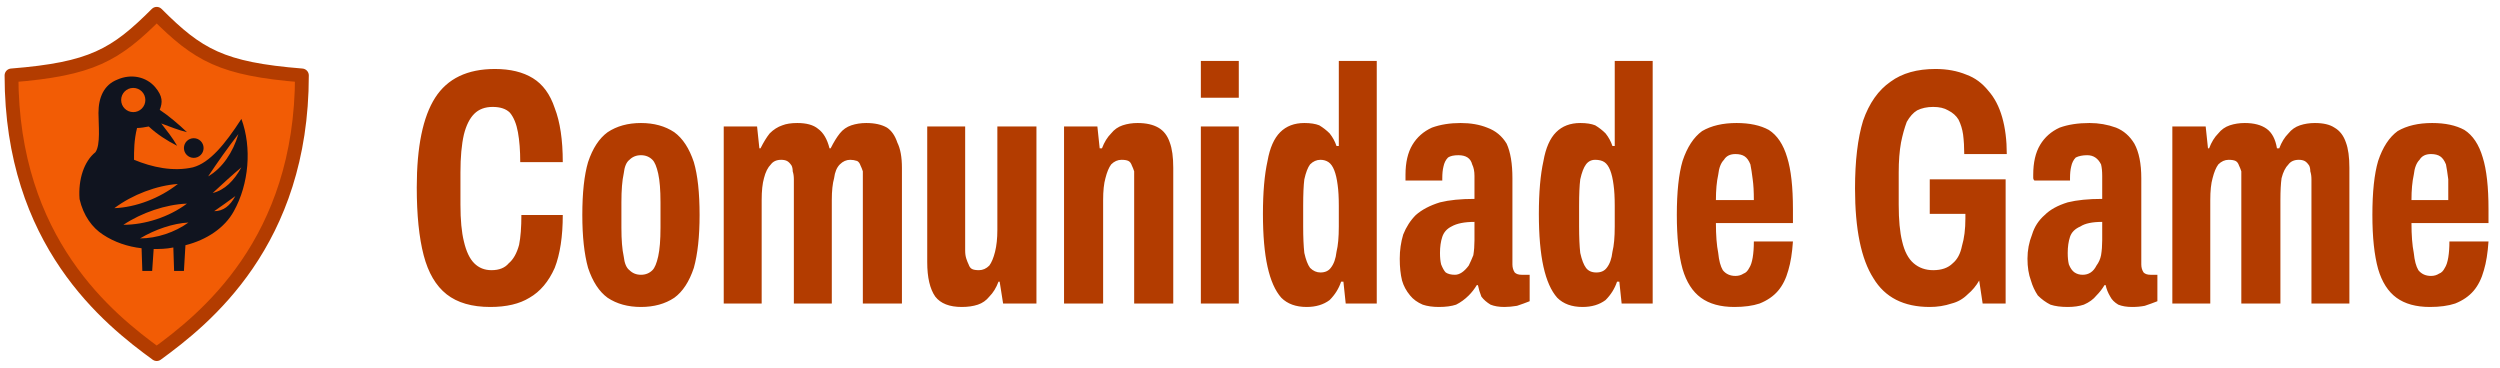
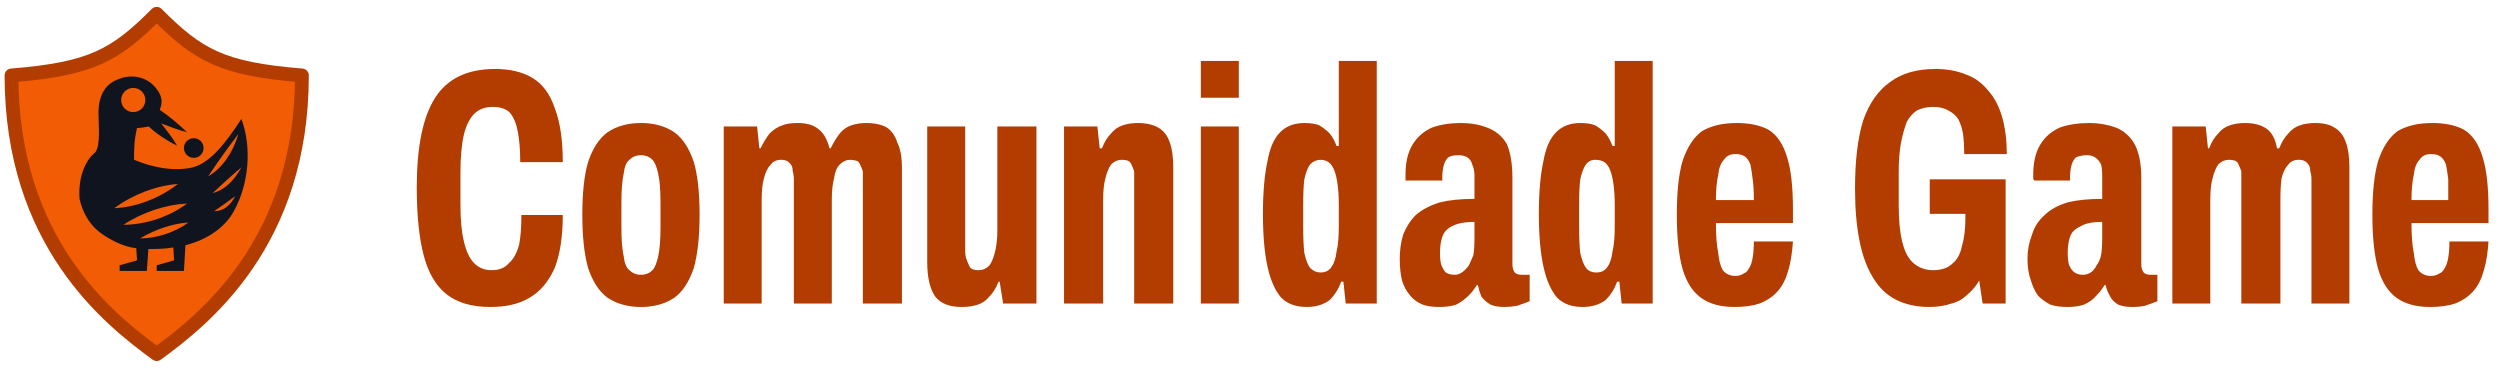
<svg xmlns="http://www.w3.org/2000/svg" viewBox="0 0 217.45 32" role="img" aria-label="Comunidade Game">
  <path d="M13.63 1.2C17.23 4.8 19.28 6 26.26 6.56C26.26 21.09 17.77 27.78 13.63 30.8C9.49 27.78 1 21.09 1 6.56C7.98 6 10.03 4.8 13.63 1.2Z" fill="#F25C05" stroke="#B33C00" stroke-width="1.2" stroke-linejoin="round" />
-   <path d="M13.8 26C13.6 23.4 14.4 21 15.9 19.8C16.6 18.8 16.3 16.2 16.3 14.6C16.3 12.6 17 10.9 18.8 10.2C20.6 9.4 22.6 9.8 23.8 11.2C24.8 12.4 24.8 13.2 24.4 14.2C25.6 15 26.9 16.1 28 17.15C26.9 16.9 25.7 16.4 24.6 16C25.3 16.9 26.1 17.9 26.7 18.95C25.4 18.3 24 17.4 22.95 16.4C22.4 16.5 21.9 16.6 21.4 16.6C21 18.2 21 19.6 21 20.8C23.4 21.8 26.2 22.4 28.8 21.8C31 21.2 33 18.8 35.2 15.4C36.6 19.2 36.2 24 34.2 27.6C33 29.8 30.6 31.4 27.8 32.1L27.6 35.5L26.3 35.5L26.2 32.4C25.2 32.6 24.4 32.6 23.6 32.6L23.4 35.5L22.1 35.5L22 32.5C20.2 32.3 18.4 31.7 16.9 30.7C15.5 29.8 14.3 28.2 13.8 26ZM19.3 12.9C19.3 12.016 20.016 11.3 20.9 11.3C21.784 11.3 22.5 12.016 22.5 12.9C22.5 13.784 21.784 14.5 20.9 14.5C20.016 14.5 19.3 13.784 19.3 12.9ZM27.6 19.25C27.6 18.532 28.182 17.95 28.9 17.95C29.618 17.95 30.2 18.532 30.2 19.25C30.2 19.968 29.618 20.55 28.9 20.55C28.182 20.55 27.6 19.968 27.6 19.25ZM30.8 23C32 21.2 33.4 19.2 34.8 17.4C34.1 19.8 32.7 21.9 30.8 23ZM31.4 25.2C32.8 23.9 34 22.8 35.2 21.8C34.2 23.6 33 24.8 31.4 25.2ZM31.6 27.6C32.6 26.9 33.6 26.2 34.4 25.6C33.7 26.9 32.8 27.6 31.6 27.6ZM18.4 27.2C20.8 25.4 24 24.2 26.8 24C24.4 25.9 21.2 27.1 18.4 27.2ZM19.6 29.4C22 27.8 25.2 26.7 28 26.6C25.6 28.4 22.4 29.4 19.6 29.4ZM21.8 31.2C23.8 30 26.2 29.2 28.2 29.1C26.4 30.4 24 31.2 21.8 31.2Z" fill-rule="evenodd" fill="#10141F" transform="translate(-2.1575 0.21328) scale(0.65781)" />
+   <path d="M13.8 26C13.6 23.4 14.4 21 15.9 19.8C16.6 18.8 16.3 16.2 16.3 14.6C16.3 12.6 17 10.9 18.8 10.2C20.6 9.4 22.6 9.8 23.8 11.2C24.8 12.4 24.8 13.2 24.4 14.2C25.6 15 26.9 16.1 28 17.15C26.9 16.9 25.7 16.4 24.6 16C25.3 16.9 26.1 17.9 26.7 18.95C25.4 18.3 24 17.4 22.95 16.4C22.4 16.5 21.9 16.6 21.4 16.6C21 18.2 21 19.6 21 20.8C23.4 21.8 26.2 22.4 28.8 21.8C31 21.2 33 18.8 35.2 15.4C36.6 19.2 36.2 24 34.2 27.6C33 29.8 30.6 31.4 27.8 32.1L27.6 35.5L24 35.5L24 34.75L26.3 34.1L26.2 32.4C24.99 32.6 23.91 32.6 22.9 32.6L22.7 35.5L19.1 35.5L19.1 34.75L21.4 34.1L21.3 32.5C19.78 32.3 18.4 31.7 16.9 30.7C15.5 29.8 14.3 28.2 13.8 26ZM19.3 12.9C19.3 12.016 20.016 11.3 20.9 11.3C21.784 11.3 22.5 12.016 22.5 12.9C22.5 13.784 21.784 14.5 20.9 14.5C20.016 14.5 19.3 13.784 19.3 12.9ZM27.6 19.25C27.6 18.532 28.182 17.95 28.9 17.95C29.618 17.95 30.2 18.532 30.2 19.25C30.2 19.968 29.618 20.55 28.9 20.55C28.182 20.55 27.6 19.968 27.6 19.25ZM30.8 23C32 21.2 33.4 19.2 34.8 17.4C34.1 19.8 32.7 21.9 30.8 23ZM31.4 25.2C32.8 23.9 34 22.8 35.2 21.8C34.2 23.6 33 24.8 31.4 25.2ZM31.6 27.6C32.6 26.9 33.6 26.2 34.4 25.6C33.7 26.9 32.8 27.6 31.6 27.6ZM18.4 27.2C20.8 25.4 24 24.2 26.8 24C24.4 25.9 21.2 27.1 18.4 27.2ZM19.6 29.4C22 27.8 25.2 26.7 28 26.6C25.6 28.4 22.4 29.4 19.6 29.4ZM21.8 31.2C23.8 30 26.2 29.2 28.2 29.1C26.4 30.4 24 31.2 21.8 31.2Z" fill-rule="evenodd" fill="#10141F" transform="translate(-2.1575 0.21328) scale(0.65781)" />
  <path d="M48.7 26.7Q46.3 26.7 44.9 25.6Q43.5 24.5 42.9 22.2Q42.3 19.9 42.3 16.3Q42.3 11 43.9 8.5Q45.5 6 49.1 6Q51.1 6 52.4 6.8Q53.7 7.6 54.3 9.4Q55 11.2 55 14.1H51.3Q51.3 12.6 51.1 11.5Q50.9 10.4 50.4 9.8Q49.9 9.3 48.9 9.3Q47.9 9.3 47.3 9.9Q46.7 10.5 46.4 11.7Q46.1 13 46.1 15V17.8Q46.1 19.8 46.4 21Q46.7 22.3 47.3 22.9Q47.9 23.5 48.8 23.5Q49.8 23.5 50.3 22.9Q50.9 22.4 51.2 21.3Q51.4 20.3 51.4 18.7H55Q55 21.5 54.3 23.3Q53.5 25.1 52.1 25.9Q50.8 26.7 48.7 26.7Z M61.8 26.7Q60.1 26.7 58.9 25.9Q57.8 25.1 57.2 23.3Q56.7 21.5 56.7 18.7Q56.7 15.8 57.2 14.1Q57.8 12.3 58.9 11.5Q60.1 10.7 61.8 10.7Q63.5 10.7 64.7 11.5Q65.8 12.3 66.4 14.1Q66.9 15.8 66.9 18.7Q66.9 21.5 66.4 23.3Q65.8 25.1 64.7 25.9Q63.5 26.7 61.8 26.7ZM61.8 23.9Q62.4 23.9 62.8 23.5Q63.1 23.2 63.3 22.3Q63.5 21.4 63.5 19.8V17.6Q63.5 16 63.3 15.1Q63.1 14.2 62.8 13.9Q62.4 13.5 61.8 13.5Q61.2 13.5 60.8 13.9Q60.4 14.2 60.3 15.1Q60.1 16 60.1 17.6V19.8Q60.1 21.4 60.3 22.3Q60.4 23.2 60.8 23.5Q61.2 23.9 61.8 23.9Z M69 26.4V11H71.9L72.1 12.9H72.2Q72.6 12.1 73 11.6Q73.5 11.1 74.1 10.9Q74.6 10.7 75.4 10.7Q76.6 10.7 77.2 11.2Q77.9 11.7 78.2 12.9H78.3Q78.7 12.1 79.1 11.6Q79.5 11.1 80.1 10.9Q80.7 10.7 81.4 10.7Q82.5 10.7 83.2 11.1Q83.8 11.5 84.1 12.4Q84.5 13.2 84.5 14.6V26.4H81.1V15.6Q81.1 15.2 81.1 14.9Q81 14.6 80.9 14.4Q80.8 14.1 80.6 14Q80.3 13.9 80 13.9Q79.5 13.9 79.1 14.3Q78.7 14.7 78.6 15.5Q78.4 16.2 78.4 17.4V26.4H75.1V15.6Q75.1 15.2 75 14.9Q75 14.6 74.9 14.4Q74.7 14.1 74.5 14Q74.3 13.9 74 13.9Q73.4 13.9 73.1 14.3Q72.7 14.7 72.5 15.5Q72.3 16.2 72.3 17.4V26.4Z M89.7 26.7Q88.1 26.7 87.4 25.8Q86.7 24.8 86.7 22.8V11H90V21.8Q90 22.2 90.1 22.5Q90.2 22.8 90.3 23Q90.4 23.3 90.6 23.4Q90.8 23.5 91.2 23.5Q91.7 23.5 92.1 23.1Q92.4 22.7 92.6 21.9Q92.8 21.1 92.8 20V11H96.2V26.4H93.3L93 24.5H92.9Q92.6 25.3 92.1 25.8Q91.7 26.3 91.1 26.5Q90.5 26.7 89.7 26.7Z M98.6 26.4V11H101.5L101.7 12.9H101.9Q102.2 12.1 102.7 11.6Q103.1 11.1 103.7 10.9Q104.3 10.7 105 10.7Q106.1 10.7 106.8 11.1Q107.5 11.5 107.8 12.4Q108.1 13.2 108.1 14.6V26.4H104.7V15.6Q104.7 15.2 104.7 14.9Q104.6 14.6 104.5 14.4Q104.4 14.1 104.2 14Q104 13.9 103.6 13.9Q103.1 13.9 102.7 14.3Q102.4 14.7 102.2 15.5Q102 16.2 102 17.4V26.4Z M110.5 8.5V5.3H113.8V8.5ZM110.5 26.4V11H113.8V26.4Z M119.7 26.7Q118.3 26.7 117.5 25.9Q116.7 25 116.3 23.2Q115.9 21.4 115.9 18.6Q115.9 15.8 116.3 14Q116.6 12.3 117.4 11.5Q118.2 10.7 119.5 10.7Q120.3 10.7 120.8 10.9Q121.3 11.2 121.7 11.6Q122.1 12.1 122.3 12.7H122.5V5.3H125.8V26.4H123.1L122.9 24.5H122.7Q122.4 25.4 121.7 26.1Q120.9 26.7 119.7 26.7ZM120.9 23.7Q121.5 23.7 121.8 23.3Q122.2 22.8 122.3 21.9Q122.5 21.1 122.5 19.7V17.9Q122.5 16.8 122.4 16.1Q122.3 15.3 122.1 14.8Q121.9 14.3 121.6 14.1Q121.3 13.9 120.9 13.9Q120.4 13.9 120 14.3Q119.7 14.7 119.5 15.6Q119.4 16.4 119.4 17.9V19.7Q119.4 21.1 119.5 22Q119.7 22.9 120 23.3Q120.4 23.7 120.9 23.7Z M131.2 26.7Q130.4 26.7 129.8 26.5Q129.1 26.2 128.7 25.7Q128.2 25.1 128 24.4Q127.8 23.6 127.8 22.5Q127.8 21.4 128.1 20.4Q128.5 19.4 129.2 18.7Q130 18 131.3 17.6Q132.5 17.3 134.3 17.3V15.3Q134.3 14.7 134.1 14.3Q134 13.9 133.7 13.7Q133.4 13.5 132.9 13.5Q132.3 13.5 132 13.7Q131.7 14 131.6 14.5Q131.5 14.9 131.5 15.5V15.7H128.3Q128.3 15.6 128.3 15.5Q128.3 15.4 128.3 15.2Q128.3 13.6 128.9 12.6Q129.5 11.6 130.6 11.1Q131.7 10.7 133.1 10.7Q134.4 10.7 135.4 11.1Q136.5 11.5 137.1 12.5Q137.6 13.6 137.6 15.5V23Q137.6 23.4 137.8 23.7Q138 23.9 138.4 23.9H139.1V26.2Q138.6 26.4 138 26.6Q137.4 26.7 136.9 26.7Q136.2 26.7 135.7 26.5Q135.2 26.2 134.9 25.8Q134.7 25.3 134.6 24.8H134.5Q134.2 25.3 133.8 25.7Q133.3 26.2 132.7 26.5Q132.1 26.7 131.2 26.7ZM132.6 23.9Q132.9 23.9 133.2 23.7Q133.5 23.5 133.8 23.1Q134 22.7 134.2 22.2Q134.3 21.6 134.3 20.9V19.3Q133 19.3 132.3 19.7Q131.7 20 131.5 20.6Q131.3 21.2 131.3 22Q131.3 22.6 131.4 23Q131.6 23.5 131.8 23.7Q132.1 23.9 132.6 23.9Z M143.7 26.7Q142.3 26.7 141.5 25.9Q140.7 25 140.3 23.2Q139.9 21.4 139.9 18.6Q139.9 15.8 140.3 14Q140.6 12.3 141.4 11.5Q142.2 10.7 143.5 10.7Q144.3 10.7 144.8 10.9Q145.3 11.2 145.7 11.6Q146.1 12.1 146.3 12.7H146.5V5.3H149.8V26.4H147.1L146.9 24.5H146.7Q146.4 25.4 145.7 26.1Q144.9 26.7 143.7 26.7ZM144.9 23.7Q145.5 23.7 145.8 23.3Q146.2 22.8 146.3 21.9Q146.5 21.1 146.5 19.7V17.9Q146.5 16.8 146.4 16.1Q146.3 15.3 146.1 14.8Q145.9 14.3 145.6 14.1Q145.3 13.9 144.8 13.9Q144.3 13.9 144 14.3Q143.7 14.7 143.5 15.6Q143.4 16.4 143.4 17.9V19.7Q143.4 21.1 143.5 22Q143.7 22.9 144 23.3Q144.3 23.7 144.9 23.7Z M156.9 26.7Q155.1 26.7 154 25.9Q152.9 25.1 152.4 23.4Q151.9 21.6 151.9 18.7Q151.9 15.7 152.4 14Q153 12.2 154.1 11.4Q155.3 10.7 157.1 10.7Q158.8 10.7 159.9 11.3Q161 12 161.5 13.7Q162 15.3 162 18.2V19.4H155.3Q155.3 21 155.5 22Q155.6 23 155.9 23.5Q156.3 24 157 24Q157.4 24 157.7 23.8Q158 23.7 158.2 23.3Q158.4 23 158.5 22.4Q158.6 21.8 158.6 21H162Q161.9 22.5 161.6 23.5Q161.3 24.6 160.7 25.3Q160.1 26 159.1 26.4Q158.2 26.7 156.9 26.7ZM155.3 17.4H158.6Q158.6 16.3 158.5 15.6Q158.4 14.8 158.3 14.3Q158.1 13.8 157.8 13.6Q157.5 13.4 157 13.4Q156.3 13.4 156 13.9Q155.6 14.3 155.5 15.2Q155.3 16.1 155.3 17.4Z M173.9 26.7Q170.5 26.7 169 24.2Q167.4 21.7 167.4 16.4Q167.4 12.8 168.1 10.5Q168.9 8.2 170.5 7.1Q172 6 174.4 6Q175.9 6 177.1 6.5Q178.2 6.9 179 7.9Q179.8 8.8 180.2 10.2Q180.6 11.6 180.6 13.4H176.9Q176.9 12.5 176.8 11.7Q176.7 11 176.4 10.4Q176.1 9.9 175.5 9.6Q175 9.3 174.2 9.3Q173.4 9.3 172.8 9.6Q172.3 9.9 171.9 10.6Q171.6 11.4 171.4 12.4Q171.2 13.5 171.2 15V17.8Q171.2 19.8 171.5 21Q171.8 22.3 172.5 22.9Q173.2 23.5 174.2 23.5Q175.3 23.5 175.9 22.9Q176.5 22.4 176.7 21.4Q177 20.4 177 19V18.6H173.9V15.6H180.5V26.4H178.5L178.2 24.4Q177.8 25.1 177.2 25.6Q176.6 26.2 175.8 26.4Q174.9 26.7 173.9 26.7Z M185.9 26.7Q185 26.7 184.4 26.5Q183.8 26.2 183.3 25.7Q182.9 25.1 182.7 24.4Q182.4 23.6 182.4 22.5Q182.4 21.4 182.8 20.4Q183.1 19.4 183.9 18.7Q184.6 18 185.9 17.6Q187.1 17.3 188.9 17.3V15.3Q188.9 14.7 188.8 14.3Q188.6 13.9 188.3 13.7Q188 13.5 187.6 13.5Q187 13.5 186.6 13.7Q186.3 14 186.2 14.5Q186.1 14.9 186.1 15.5V15.7H183Q182.9 15.6 182.9 15.5Q182.9 15.4 182.9 15.2Q182.9 13.6 183.5 12.6Q184.1 11.6 185.2 11.1Q186.3 10.7 187.8 10.7Q189 10.7 190.1 11.1Q191.1 11.5 191.7 12.5Q192.3 13.6 192.3 15.5V23Q192.3 23.4 192.5 23.7Q192.7 23.9 193.1 23.9H193.7V26.2Q193.2 26.4 192.6 26.6Q192.1 26.7 191.5 26.7Q190.8 26.7 190.3 26.5Q189.8 26.2 189.6 25.8Q189.3 25.3 189.2 24.8H189.1Q188.8 25.3 188.4 25.7Q188 26.2 187.3 26.5Q186.7 26.7 185.9 26.7ZM187.2 23.9Q187.6 23.9 187.9 23.7Q188.2 23.5 188.4 23.1Q188.7 22.7 188.8 22.2Q188.9 21.6 188.9 20.9V19.3Q187.6 19.3 187 19.7Q186.3 20 186.1 20.6Q185.9 21.2 185.9 22Q185.9 22.6 186 23Q186.2 23.5 186.5 23.7Q186.8 23.9 187.2 23.9Z M195 26.4V11H197.9L198.1 12.9H198.2Q198.5 12.1 199 11.6Q199.4 11.1 200 10.9Q200.6 10.7 201.3 10.7Q202.5 10.7 203.2 11.2Q203.9 11.7 204.1 12.9H204.3Q204.6 12.1 205.1 11.6Q205.5 11.1 206.1 10.9Q206.7 10.7 207.4 10.7Q208.5 10.7 209.1 11.1Q209.8 11.5 210.1 12.4Q210.4 13.2 210.4 14.6V26.4H207.1V15.6Q207.1 15.2 207 14.9Q207 14.6 206.9 14.4Q206.7 14.1 206.5 14Q206.3 13.9 206 13.9Q205.4 13.9 205.1 14.3Q204.7 14.7 204.5 15.5Q204.4 16.2 204.4 17.4V26.4H201V15.6Q201 15.2 201 14.9Q200.9 14.6 200.8 14.4Q200.7 14.1 200.5 14Q200.3 13.9 199.9 13.9Q199.4 13.9 199 14.3Q198.7 14.7 198.5 15.5Q198.3 16.2 198.3 17.4V26.4Z M217.4 26.7Q215.6 26.7 214.5 25.9Q213.4 25.1 212.9 23.4Q212.4 21.6 212.4 18.7Q212.4 15.7 212.9 14Q213.5 12.2 214.6 11.4Q215.8 10.7 217.6 10.7Q219.3 10.7 220.4 11.3Q221.5 12 222 13.7Q222.5 15.3 222.5 18.2V19.4H215.8Q215.8 21 216 22Q216.1 23 216.4 23.5Q216.8 24 217.5 24Q217.9 24 218.2 23.8Q218.5 23.7 218.7 23.3Q218.9 23 219 22.4Q219.1 21.8 219.1 21H222.5Q222.4 22.5 222.1 23.5Q221.8 24.6 221.2 25.3Q220.6 26 219.6 26.4Q218.7 26.7 217.4 26.7ZM215.8 17.4H219Q219 16.3 219 15.6Q218.9 14.8 218.8 14.3Q218.6 13.8 218.3 13.6Q218 13.4 217.5 13.4Q216.8 13.4 216.5 13.9Q216.1 14.3 216 15.2Q215.8 16.1 215.8 17.4Z" fill="#B33C00" transform="translate(-6.05 0)" />
</svg>
